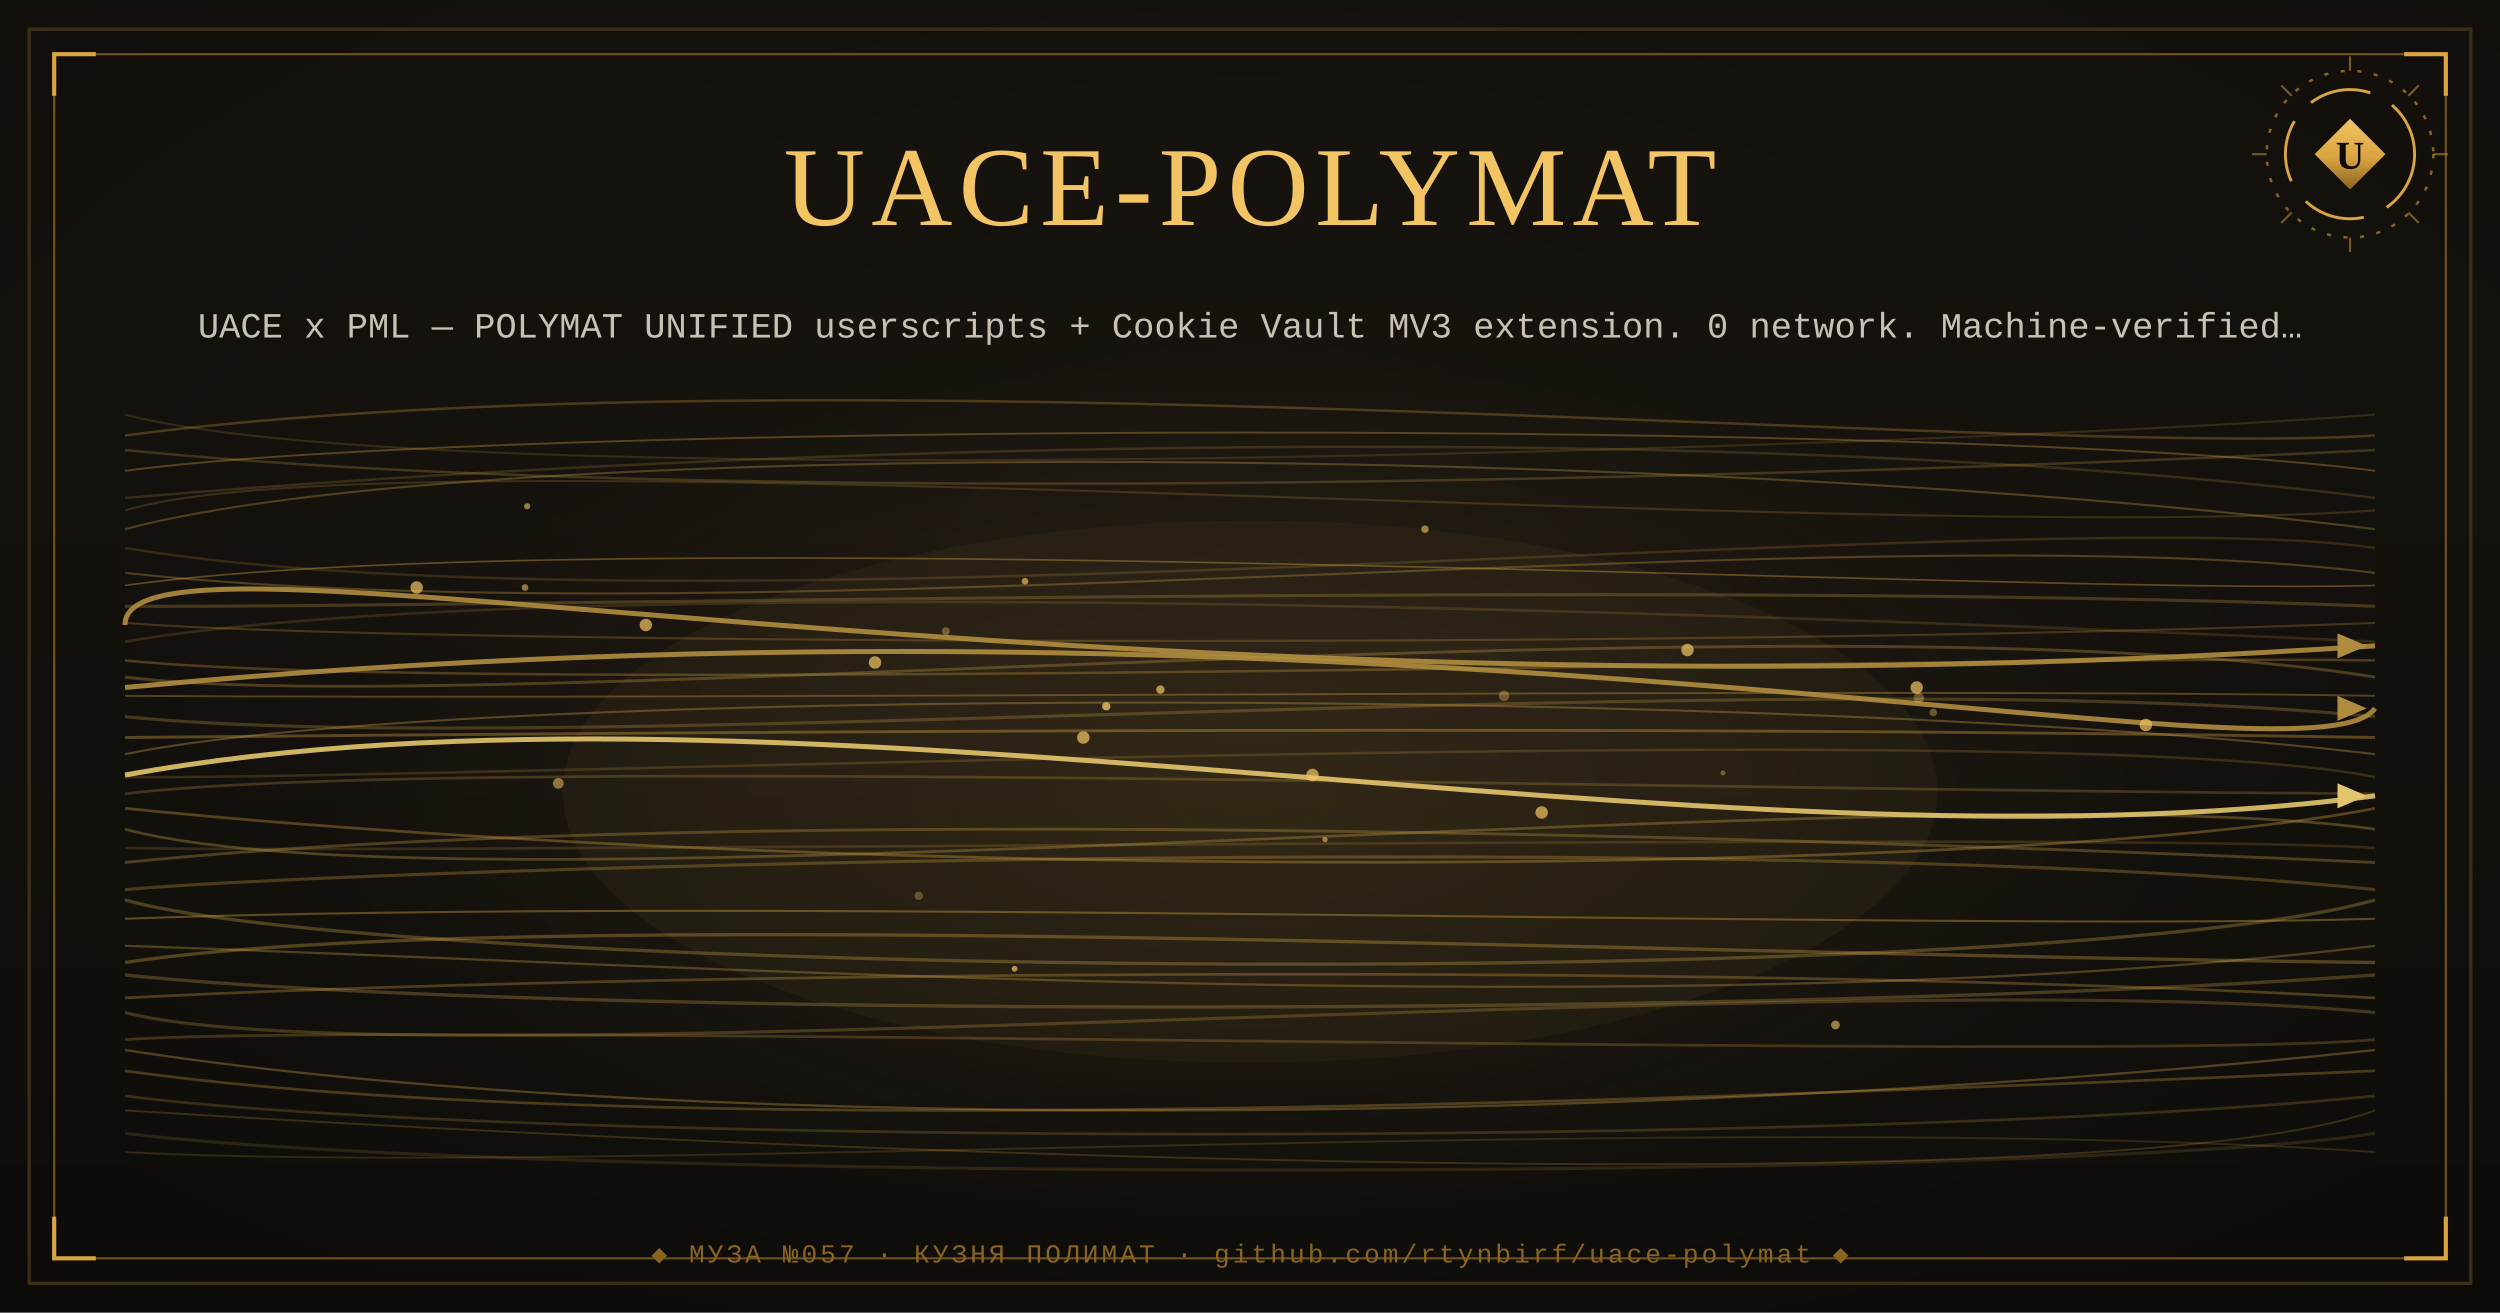
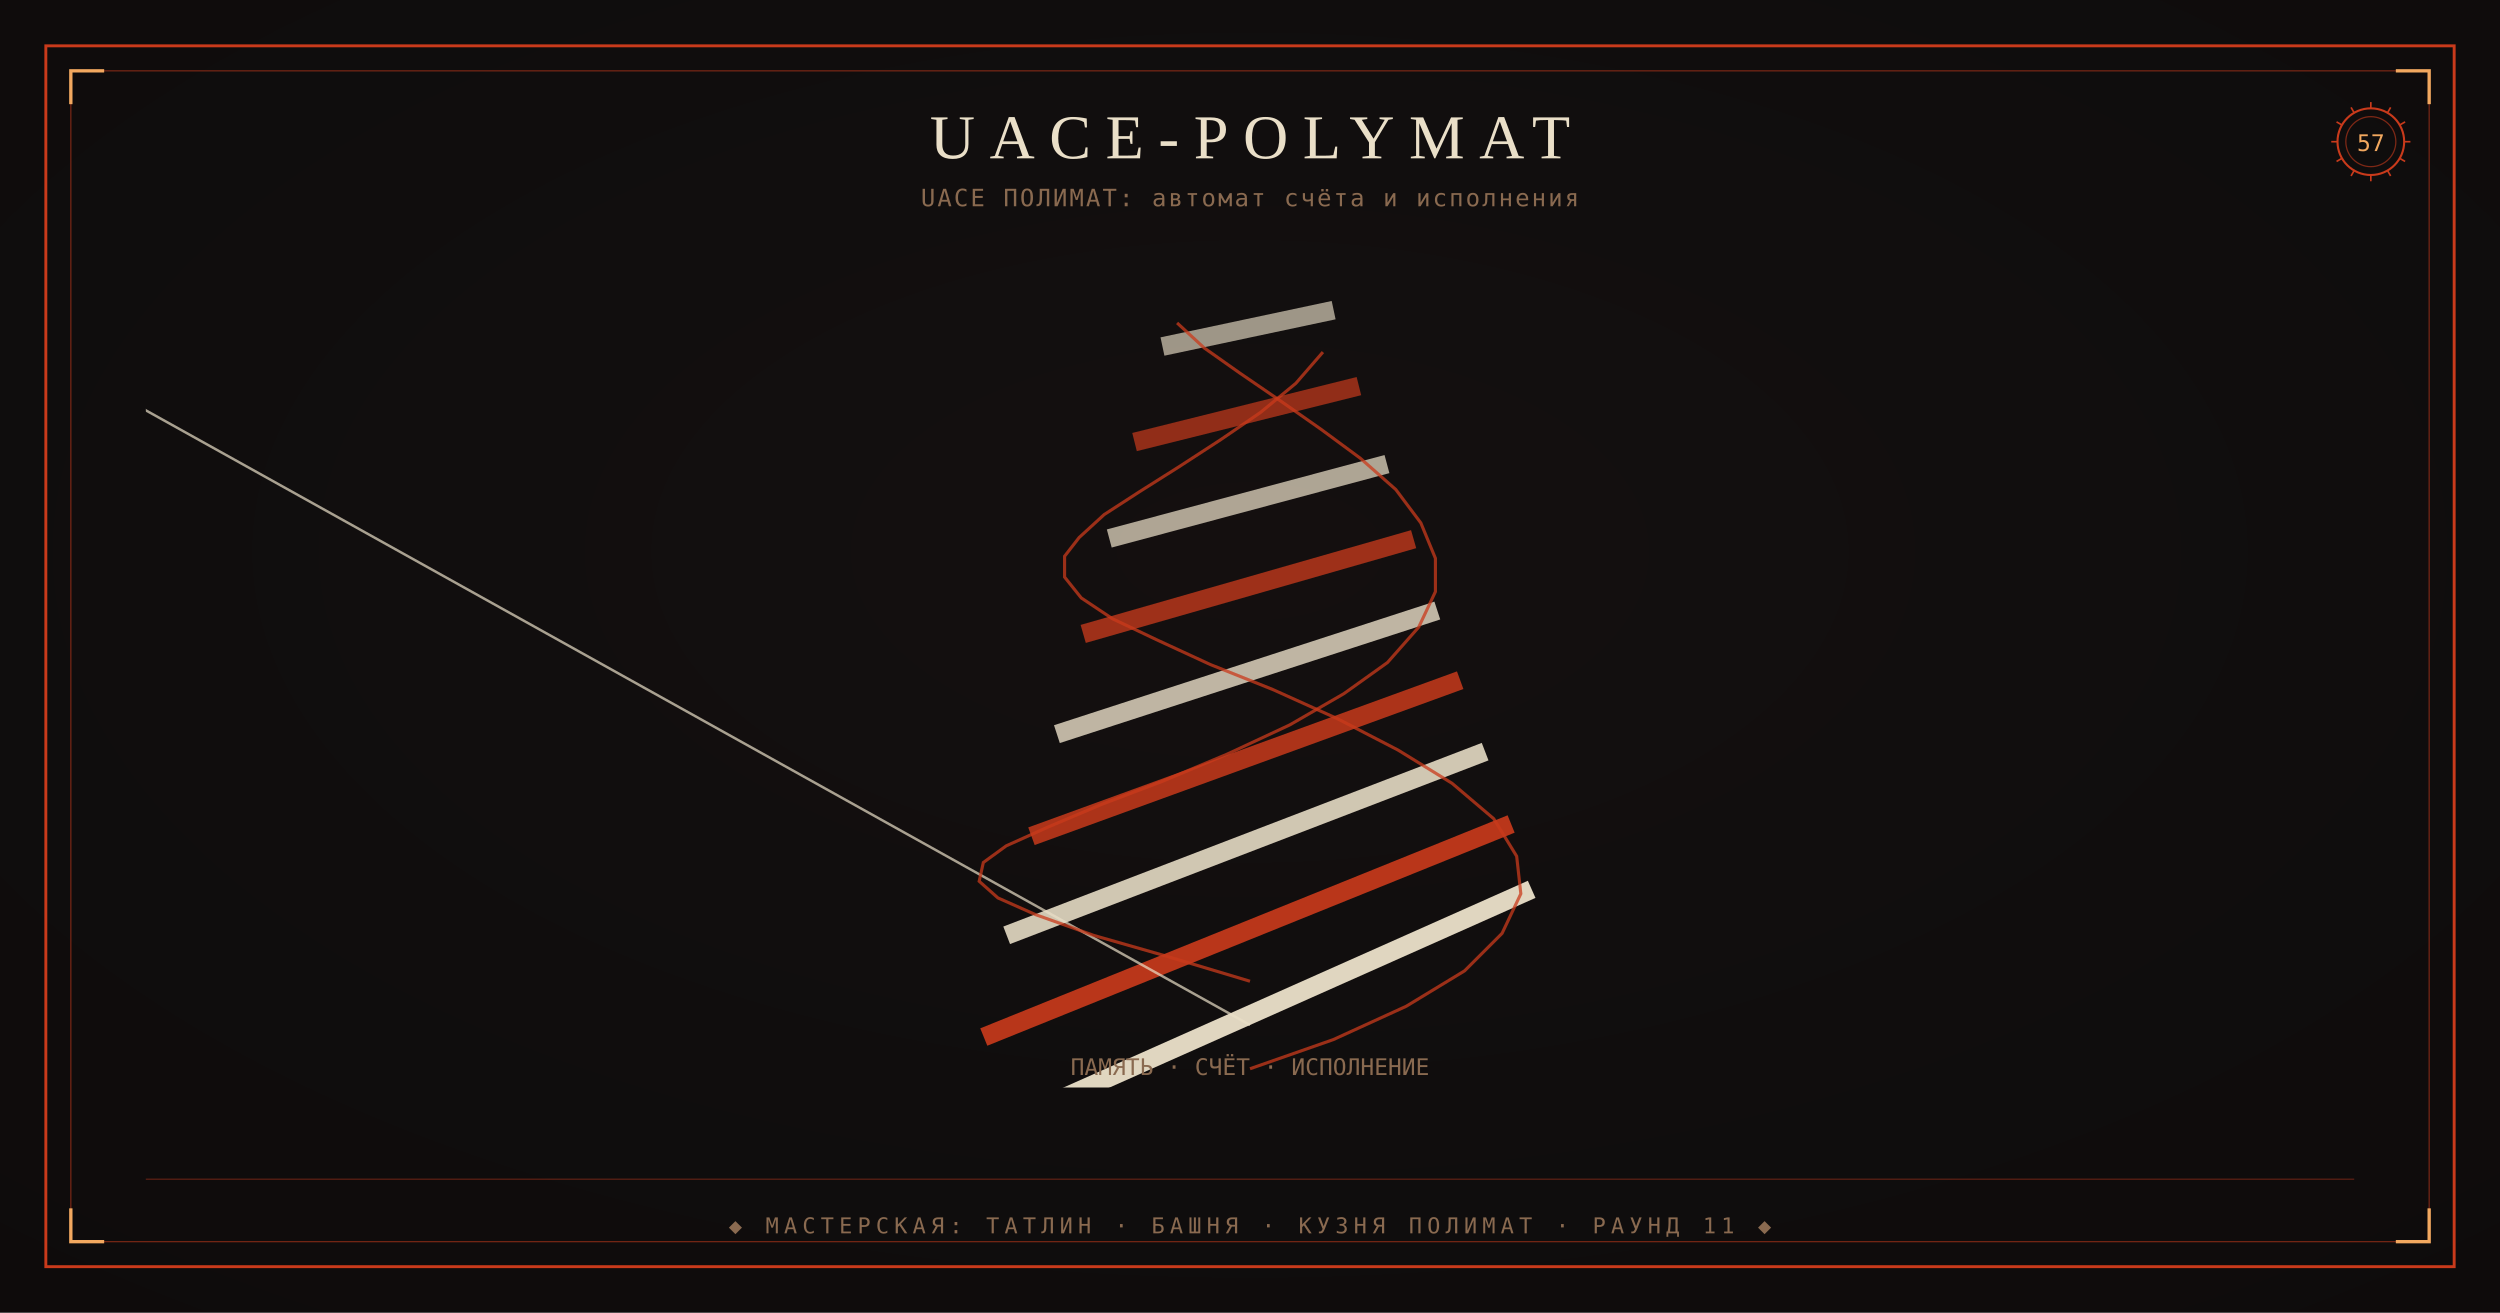
<svg xmlns="http://www.w3.org/2000/svg" viewBox="0 0 1200 630" width="1200" height="630">
-   <defs>
-     <linearGradient id="bg" x1="0" y1="0" x2="0" y2="1">
-       <stop offset="0" stop-color="#17120C" />
-       <stop offset="0.55" stop-color="#12100C" />
-       <stop offset="1" stop-color="#0B0A08" />
-     </linearGradient>
-     <linearGradient id="gGold" x1="0" y1="0" x2="0" y2="1">
-       <stop offset="0" stop-color="#F2C464" />
-       <stop offset="0.55" stop-color="#D9A441" />
-       <stop offset="1" stop-color="#8A6420" />
-     </linearGradient>
-     <linearGradient id="gGoldX" x1="0" y1="0" x2="1" y2="0">
-       <stop offset="0" stop-color="#8A6420" stop-opacity="0" />
-       <stop offset="0.5" stop-color="#F2C464" />
-       <stop offset="1" stop-color="#8A6420" stop-opacity="0" />
-     </linearGradient>
-     <radialGradient id="gVig" cx="0.5" cy="0.44" r="0.85">
-       <stop offset="0" stop-color="#1C1610" />
-       <stop offset="0.6" stop-color="#12100C" />
-       <stop offset="1" stop-color="#0B0A08" />
-     </radialGradient>
-     <radialGradient id="gMood" cx="0.5" cy="0.5" r="0.5">
-       <stop offset="0" stop-color="#B08D3E" stop-opacity="0.13" />
-       <stop offset="1" stop-color="#B08D3E" stop-opacity="0" />
-     </radialGradient>
-   </defs>
-   <rect width="1200" height="630" fill="url(#bg)" />
-   <rect width="1200" height="630" fill="url(#gVig)" opacity="0.6" />
-   <rect x="150" y="170" width="900" height="420" fill="url(#gMood)" />
-   <rect x="14" y="14" width="1172" height="602" fill="none" stroke="#3A2E14" stroke-width="1.6" />
-   <rect x="26" y="26" width="1148" height="578" fill="none" stroke="#8A6420" stroke-width="1" opacity="0.8" />
-   <path d="M 26 46 V 26 H 46" stroke="#D9A441" stroke-width="2" fill="none" />
-   <path d="M 1154 26 H 1174 V 46" stroke="#D9A441" stroke-width="2" fill="none" />
-   <path d="M 1174 584 V 604 H 1154" stroke="#D9A441" stroke-width="2" fill="none" />
-   <path d="M 46 604 H 26 V 584" stroke="#D9A441" stroke-width="2" fill="none" />
-   <text x="600" y="108" text-anchor="middle" font-family="Georgia, 'Times New Roman', serif" font-size="54" fill="#F2C464" letter-spacing="3">UACE-POLYMAT</text>
-   <line x1="240" y1="132" x2="960" y2="132" stroke="url(#gGoldX)" stroke-width="2" />
-   <text x="600" y="162" text-anchor="middle" font-family="'Courier New', monospace" font-size="17" fill="#C9C2B4">UACE x PML — POLYMAT UNIFIED userscripts + Cookie Vault MV3 extension. 0 network. Machine-verified…</text>
-   <ellipse cx="600" cy="380" rx="330" ry="130" fill="#B08D3E" opacity="0.06" />
-   <path d="M 60 199 C 221 241, 979 212, 1140 199" fill="none" stroke="#B08D3E" stroke-width="1.0" opacity="0.21" />
-   <path d="M 60 209 C 391 166, 971 220, 1140 209" fill="none" stroke="#D9A441" stroke-width="1.2" opacity="0.28" />
-   <path d="M 60 216 C 377 248, 985 224, 1140 216" fill="none" stroke="#B08D3E" stroke-width="1.2" opacity="0.29" />
-   <path d="M 60 226 C 239 202, 949 201, 1140 226" fill="none" stroke="#D9A441" stroke-width="0.9" opacity="0.34" />
-   <path d="M 60 239 C 380 212, 838 201, 1140 239" fill="none" stroke="#B08D3E" stroke-width="1.2" opacity="0.23" />
-   <path d="M 60 245 C 189 206, 898 262, 1140 245" fill="none" stroke="#D9A441" stroke-width="1.0" opacity="0.20" />
-   <path d="M 60 254 C 233 208, 822 214, 1140 254" fill="none" stroke="#B08D3E" stroke-width="1.0" opacity="0.38" />
-   <path d="M 60 263 C 329 308, 985 240, 1140 263" fill="none" stroke="#D9A441" stroke-width="1.2" opacity="0.18" />
-   <path d="M 60 275 C 366 308, 901 245, 1140 275" fill="none" stroke="#B08D3E" stroke-width="1.0" opacity="0.38" />
-   <path d="M 60 281 C 292 249, 971 286, 1140 281" fill="none" stroke="#D9A441" stroke-width="0.8" opacity="0.39" />
-   <path d="M 60 291 C 217 292, 804 278, 1140 291" fill="none" stroke="#B08D3E" stroke-width="1.5" opacity="0.32" />
-   <path d="M 60 299 C 185 309, 800 312, 1140 299" fill="none" stroke="#D9A441" stroke-width="1.0" opacity="0.25" />
-   <path d="M 60 308 C 281 270, 942 299, 1140 308" fill="none" stroke="#B08D3E" stroke-width="1.3" opacity="0.21" />
-   <path d="M 60 317 C 228 334, 955 314, 1140 317" fill="none" stroke="#D9A441" stroke-width="1.2" opacity="0.30" />
-   <path d="M 60 325 C 230 346, 877 283, 1140 325" fill="none" stroke="#B08D3E" stroke-width="1.4" opacity="0.37" />
-   <path d="M 60 334 C 354 336, 896 330, 1140 334" fill="none" stroke="#D9A441" stroke-width="0.9" opacity="0.35" />
-   <path d="M 60 344 C 269 365, 862 317, 1140 344" fill="none" stroke="#B08D3E" stroke-width="1.5" opacity="0.33" />
-   <path d="M 60 354 C 375 351, 792 348, 1140 354" fill="none" stroke="#D9A441" stroke-width="1.4" opacity="0.37" />
-   <path d="M 60 362 C 226 328, 870 330, 1140 362" fill="none" stroke="#B08D3E" stroke-width="1.0" opacity="0.42" />
-   <path d="M 60 373 C 244 374, 993 343, 1140 373" fill="none" stroke="#D9A441" stroke-width="1.2" opacity="0.20" />
-   <path d="M 60 381 C 212 363, 780 379, 1140 381" fill="none" stroke="#B08D3E" stroke-width="1.3" opacity="0.30" />
-   <path d="M 60 388 C 415 424, 973 421, 1140 388" fill="none" stroke="#D9A441" stroke-width="1.3" opacity="0.35" />
-   <path d="M 60 398 C 224 442, 933 369, 1140 398" fill="none" stroke="#B08D3E" stroke-width="1.3" opacity="0.40" />
-   <path d="M 60 407 C 196 410, 1014 399, 1140 407" fill="none" stroke="#D9A441" stroke-width="1.3" opacity="0.18" />
-   <path d="M 60 414 C 362 383, 942 405, 1140 414" fill="none" stroke="#B08D3E" stroke-width="1.4" opacity="0.37" />
-   <path d="M 60 427 C 186 416, 858 398, 1140 427" fill="none" stroke="#D9A441" stroke-width="1.5" opacity="0.29" />
-   <path d="M 60 432 C 191 469, 980 477, 1140 432" fill="none" stroke="#B08D3E" stroke-width="1.6" opacity="0.39" />
-   <path d="M 60 441 C 361 430, 941 447, 1140 441" fill="none" stroke="#D9A441" stroke-width="1.0" opacity="0.39" />
-   <path d="M 60 454 C 309 462, 811 494, 1140 454" fill="none" stroke="#B08D3E" stroke-width="1.1" opacity="0.39" />
-   <path d="M 60 462 C 245 434, 784 458, 1140 462" fill="none" stroke="#D9A441" stroke-width="1.6" opacity="0.34" />
-   <path d="M 60 468 C 265 489, 867 488, 1140 468" fill="none" stroke="#B08D3E" stroke-width="1.6" opacity="0.35" />
-   <path d="M 60 479 C 289 467, 817 461, 1140 479" fill="none" stroke="#D9A441" stroke-width="1.3" opacity="0.31" />
-   <path d="M 60 486 C 191 520, 892 462, 1140 486" fill="none" stroke="#B08D3E" stroke-width="1.5" opacity="0.31" />
-   <path d="M 60 499 C 194 490, 1019 510, 1140 499" fill="none" stroke="#D9A441" stroke-width="1.3" opacity="0.25" />
-   <path d="M 60 504 C 343 548, 836 537, 1140 504" fill="none" stroke="#B08D3E" stroke-width="1.1" opacity="0.41" />
-   <path d="M 60 514 C 303 548, 785 529, 1140 514" fill="none" stroke="#D9A441" stroke-width="1.3" opacity="0.30" />
-   <path d="M 60 526 C 242 550, 895 551, 1140 526" fill="none" stroke="#B08D3E" stroke-width="1.3" opacity="0.26" />
-   <path d="M 60 533 C 412 555, 1018 578, 1140 533" fill="none" stroke="#D9A441" stroke-width="0.9" opacity="0.22" />
-   <path d="M 60 544 C 256 568, 1000 567, 1140 544" fill="none" stroke="#B08D3E" stroke-width="1.5" opacity="0.18" />
-   <path d="M 60 553 C 292 565, 831 532, 1140 553" fill="none" stroke="#D9A441" stroke-width="0.9" opacity="0.18" />
-   <path d="M 60 300 C 60 242, 500 352, 1140 310" fill="none" stroke="#B08D3E" stroke-width="2.4" opacity="0.9" />
-   <path d="M 1136 310 l -14 -6 l 0 12 Z" fill="#B08D3E" />
-   <circle cx="200" cy="282" r="3" fill="#F2C464" opacity="0.7" />
-   <circle cx="310" cy="300" r="3" fill="#F2C464" opacity="0.7" />
-   <circle cx="420" cy="318" r="3" fill="#F2C464" opacity="0.7" />
-   <path d="M 60 372 C 380 314, 820 424, 1140 382" fill="none" stroke="#E3C56B" stroke-width="2.4" opacity="0.9" />
-   <path d="M 1136 382 l -14 -6 l 0 12 Z" fill="#E3C56B" />
-   <circle cx="520" cy="354" r="3" fill="#F2C464" opacity="0.7" />
-   <circle cx="630" cy="372" r="3" fill="#F2C464" opacity="0.7" />
-   <circle cx="740" cy="390" r="3" fill="#F2C464" opacity="0.7" />
-   <path d="M 60 330 C 670 272, 1110 382, 1140 340" fill="none" stroke="#B08D3E" stroke-width="2.4" opacity="0.9" />
-   <path d="M 1136 340 l -14 -6 l 0 12 Z" fill="#B08D3E" />
-   <circle cx="810" cy="312" r="3" fill="#F2C464" opacity="0.7" />
-   <circle cx="920" cy="330" r="3" fill="#F2C464" opacity="0.7" />
-   <circle cx="1030" cy="348" r="3" fill="#F2C464" opacity="0.7" />
-   <circle cx="557" cy="331" r="2.0" fill="#F2C464" opacity="0.70" />
-   <circle cx="492" cy="279" r="1.6" fill="#F2C464" opacity="0.67" />
-   <circle cx="487" cy="465" r="1.4" fill="#F2C464" opacity="0.72" />
-   <circle cx="881" cy="492" r="2.1" fill="#F2C464" opacity="0.60" />
-   <circle cx="722" cy="334" r="2.5" fill="#F2C464" opacity="0.37" />
-   <circle cx="928" cy="342" r="1.8" fill="#F2C464" opacity="0.38" />
-   <circle cx="921" cy="335" r="2.5" fill="#F2C464" opacity="0.36" />
-   <circle cx="253" cy="243" r="1.5" fill="#F2C464" opacity="0.60" />
-   <circle cx="636" cy="403" r="1.3" fill="#F2C464" opacity="0.56" />
-   <circle cx="252" cy="282" r="1.6" fill="#F2C464" opacity="0.57" />
-   <circle cx="268" cy="376" r="2.6" fill="#F2C464" opacity="0.54" />
-   <circle cx="454" cy="303" r="1.9" fill="#F2C464" opacity="0.39" />
-   <circle cx="684" cy="254" r="1.8" fill="#F2C464" opacity="0.61" />
-   <circle cx="441" cy="430" r="2.0" fill="#F2C464" opacity="0.31" />
-   <circle cx="531" cy="339" r="2.0" fill="#F2C464" opacity="0.78" />
-   <circle cx="827" cy="371" r="1.2" fill="#F2C464" opacity="0.38" />
-   <circle cx="1128" cy="74" r="40" fill="none" stroke="#8A6420" stroke-width="1.2" stroke-dasharray="2 6" />
-   <circle cx="1128" cy="74" r="31" fill="none" stroke="#D9A441" stroke-width="1.4" stroke-dasharray="30 12" />
-   <line x1="1128" y1="34" x2="1128" y2="27" stroke="#D9A441" stroke-width="1" opacity="0.5" />
-   <line x1="1156" y1="46" x2="1161" y2="41" stroke="#D9A441" stroke-width="1" opacity="0.5" />
-   <line x1="1168" y1="74" x2="1175" y2="74" stroke="#D9A441" stroke-width="1" opacity="0.5" />
-   <line x1="1156" y1="102" x2="1161" y2="107" stroke="#D9A441" stroke-width="1" opacity="0.5" />
-   <line x1="1128" y1="114" x2="1128" y2="121" stroke="#D9A441" stroke-width="1" opacity="0.5" />
-   <line x1="1100" y1="102" x2="1095" y2="107" stroke="#D9A441" stroke-width="1" opacity="0.5" />
-   <line x1="1088" y1="74" x2="1081" y2="74" stroke="#D9A441" stroke-width="1" opacity="0.5" />
-   <line x1="1100" y1="46" x2="1095" y2="41" stroke="#D9A441" stroke-width="1" opacity="0.5" />
-   <path d="M 1128 57 L 1145 74 L 1128 91 L 1111 74 Z" fill="url(#gGold)" />
-   <text x="1128" y="81" text-anchor="middle" font-family="Georgia, 'Times New Roman', serif" font-size="19" fill="#0B0A08" font-weight="bold">U</text>
-   <text x="600" y="606" text-anchor="middle" font-family="'Courier New', monospace" font-size="12.5" fill="#8A6420" letter-spacing="1.5">◆ МУЗА №057 · КУЗНЯ ПОЛИМАТ · github.com/rtynbirf/uace-polymat ◆</text>
+   <rect width="1200" height="630" fill="#0C0A0A" />
+   <radialGradient id="vig57" cx="0.5" cy="0.42" r="0.95">
+     <stop offset="0" stop-color="#151010" />
+     <stop offset="1" stop-color="#0C0A0A" />
+   </radialGradient>
+   <rect width="1200" height="630" fill="url(#vig57)" opacity="0.9" />
+   <rect x="22" y="22" width="1156" height="586" fill="none" stroke="#C93A1B" stroke-width="1.4" />
+   <rect x="34" y="34" width="1132" height="562" fill="none" stroke="#C93A1B" stroke-width="0.6" opacity="0.55" />
+   <path d="M 34 50 L 34 34 L 50 34" fill="none" stroke="#F2A85F" stroke-width="1.6" />
+   <path d="M 1166 50 L 1166 34 L 1150 34" fill="none" stroke="#F2A85F" stroke-width="1.6" />
+   <path d="M 34 580 L 34 596 L 50 596" fill="none" stroke="#F2A85F" stroke-width="1.6" />
+   <path d="M 1166 580 L 1166 596 L 1150 596" fill="none" stroke="#F2A85F" stroke-width="1.6" />
+   <text x="600.0" y="76" text-anchor="middle" font-family="Georgia, 'Times New Roman', serif" font-size="30" fill="#EADFC8" letter-spacing="7">UACE-POLYMAT</text>
+   <text x="600.0" y="99" text-anchor="middle" font-family="'Cascadia Mono', ui-monospace, Consolas, monospace" font-size="11.5" fill="#8A6A50" letter-spacing="1">UACE ПОЛИМАТ: автомат счёта и исполнения</text>
+   <g transform="translate(1138,68)">
+     <circle r="16" fill="none" stroke="#C93A1B" stroke-width="1" />
+     <circle r="12" fill="none" stroke="#C93A1B" stroke-width="0.6" opacity="0.6" />
+     <text y="4.5" text-anchor="middle" font-family="'Cascadia Mono', ui-monospace, Consolas, monospace" font-size="11" fill="#F2A85F">57</text>
+     <g stroke="#C93A1B" stroke-width="0.8">
+       <line x1="0" y1="-19" x2="0" y2="-16" transform="rotate(0)" />
+       <line x1="0" y1="-19" x2="0" y2="-16" transform="rotate(30)" />
+       <line x1="0" y1="-19" x2="0" y2="-16" transform="rotate(60)" />
+       <line x1="0" y1="-19" x2="0" y2="-16" transform="rotate(90)" />
+       <line x1="0" y1="-19" x2="0" y2="-16" transform="rotate(120)" />
+       <line x1="0" y1="-19" x2="0" y2="-16" transform="rotate(150)" />
+       <line x1="0" y1="-19" x2="0" y2="-16" transform="rotate(180)" />
+       <line x1="0" y1="-19" x2="0" y2="-16" transform="rotate(210)" />
+       <line x1="0" y1="-19" x2="0" y2="-16" transform="rotate(240)" />
+       <line x1="0" y1="-19" x2="0" y2="-16" transform="rotate(270)" />
+       <line x1="0" y1="-19" x2="0" y2="-16" transform="rotate(300)" />
+       <line x1="0" y1="-19" x2="0" y2="-16" transform="rotate(330)" />
+     </g>
+   </g>
+   <line x1="70" y1="566" x2="1130" y2="566" stroke="#C93A1B" stroke-width="0.5" opacity="0.5" />
+   <text x="600.0" y="592" text-anchor="middle" font-family="'Cascadia Mono', ui-monospace, Consolas, monospace" font-size="10.5" fill="#8A6A50" letter-spacing="2.5">◆ МАСТЕРСКАЯ: ТАТЛИН · БАШНЯ · КУЗНЯ ПОЛИМАТ · РАУНД 11 ◆</text>
+   <clipPath id="clip57">
+     <rect x="70" y="118" width="1060" height="404" />
+   </clipPath>
+   <g clip-path="url(#clip57)">
+     <g transform="rotate(-24 600 492)">
+       <rect x="450" y="483" width="300" height="9" fill="#EADFC8" opacity="0.95" />
+     </g>
+     <g transform="rotate(-22 600 451)">
+       <rect x="464" y="442" width="273" height="9" fill="#C93A1B" opacity="0.91" />
+     </g>
+     <g transform="rotate(-21 600 410)">
+       <rect x="477" y="400" width="246" height="9" fill="#EADFC8" opacity="0.88" />
+     </g>
+     <g transform="rotate(-20 600 368)">
+       <rect x="490" y="359" width="219" height="9" fill="#C93A1B" opacity="0.84" />
+     </g>
+     <g transform="rotate(-18 600 327)">
+       <rect x="504" y="318" width="192" height="9" fill="#EADFC8" opacity="0.80" />
+     </g>
+     <g transform="rotate(-16 600 286)">
+       <rect x="518" y="277" width="165" height="9" fill="#C93A1B" opacity="0.76" />
+     </g>
+     <g transform="rotate(-15 600 244)">
+       <rect x="531" y="236" width="138" height="9" fill="#EADFC8" opacity="0.72" />
+     </g>
+     <g transform="rotate(-14 600 203)">
+       <rect x="544" y="194" width="111" height="9" fill="#C93A1B" opacity="0.69" />
+     </g>
+     <g transform="rotate(-12 600 162)">
+       <rect x="558" y="153" width="84" height="9" fill="#EADFC8" opacity="0.65" />
+     </g>
+     <line x1="600" y1="492" x2="600+128" y2="158" stroke="#EADFC8" stroke-width="1.2" opacity="0.7" />
+     <path d="M 600 513 L 640 499 L 675 483 L 703 466 L 721 448 L 730 429 L 728 411 L 717 393 L 697 376 L 671 360 L 642 345 L 611 331 L 581 319 L 555 307 L 534 297 L 519 287 L 511 277 L 511 267 L 518 258 L 530 247 L 547 236 L 566 224 L 586 211 L 605 198 L 622 184 L 635 169" fill="none" stroke="#C93A1B" stroke-width="1.5" opacity="0.75" />
+     <path d="M 600 471 L 560 459 L 525 449 L 497 439 L 479 431 L 470 423 L 472 414 L 483 406 L 503 397 L 529 386 L 558 375 L 589 362 L 619 348 L 645 333 L 666 318 L 681 301 L 689 284 L 689 268 L 682 251 L 670 235 L 653 220 L 634 206 L 614 192 L 595 179 L 578 167 L 565 155" fill="none" stroke="#C93A1B" stroke-width="1.5" opacity="0.75" />
+     <text x="600" y="516" text-anchor="middle" font-family="'Cascadia Mono', ui-monospace, Consolas, monospace" font-size="11" fill="#8A6A50">ПАМЯТЬ · СЧЁТ · ИСПОЛНЕНИЕ</text>
+   </g>
</svg>
